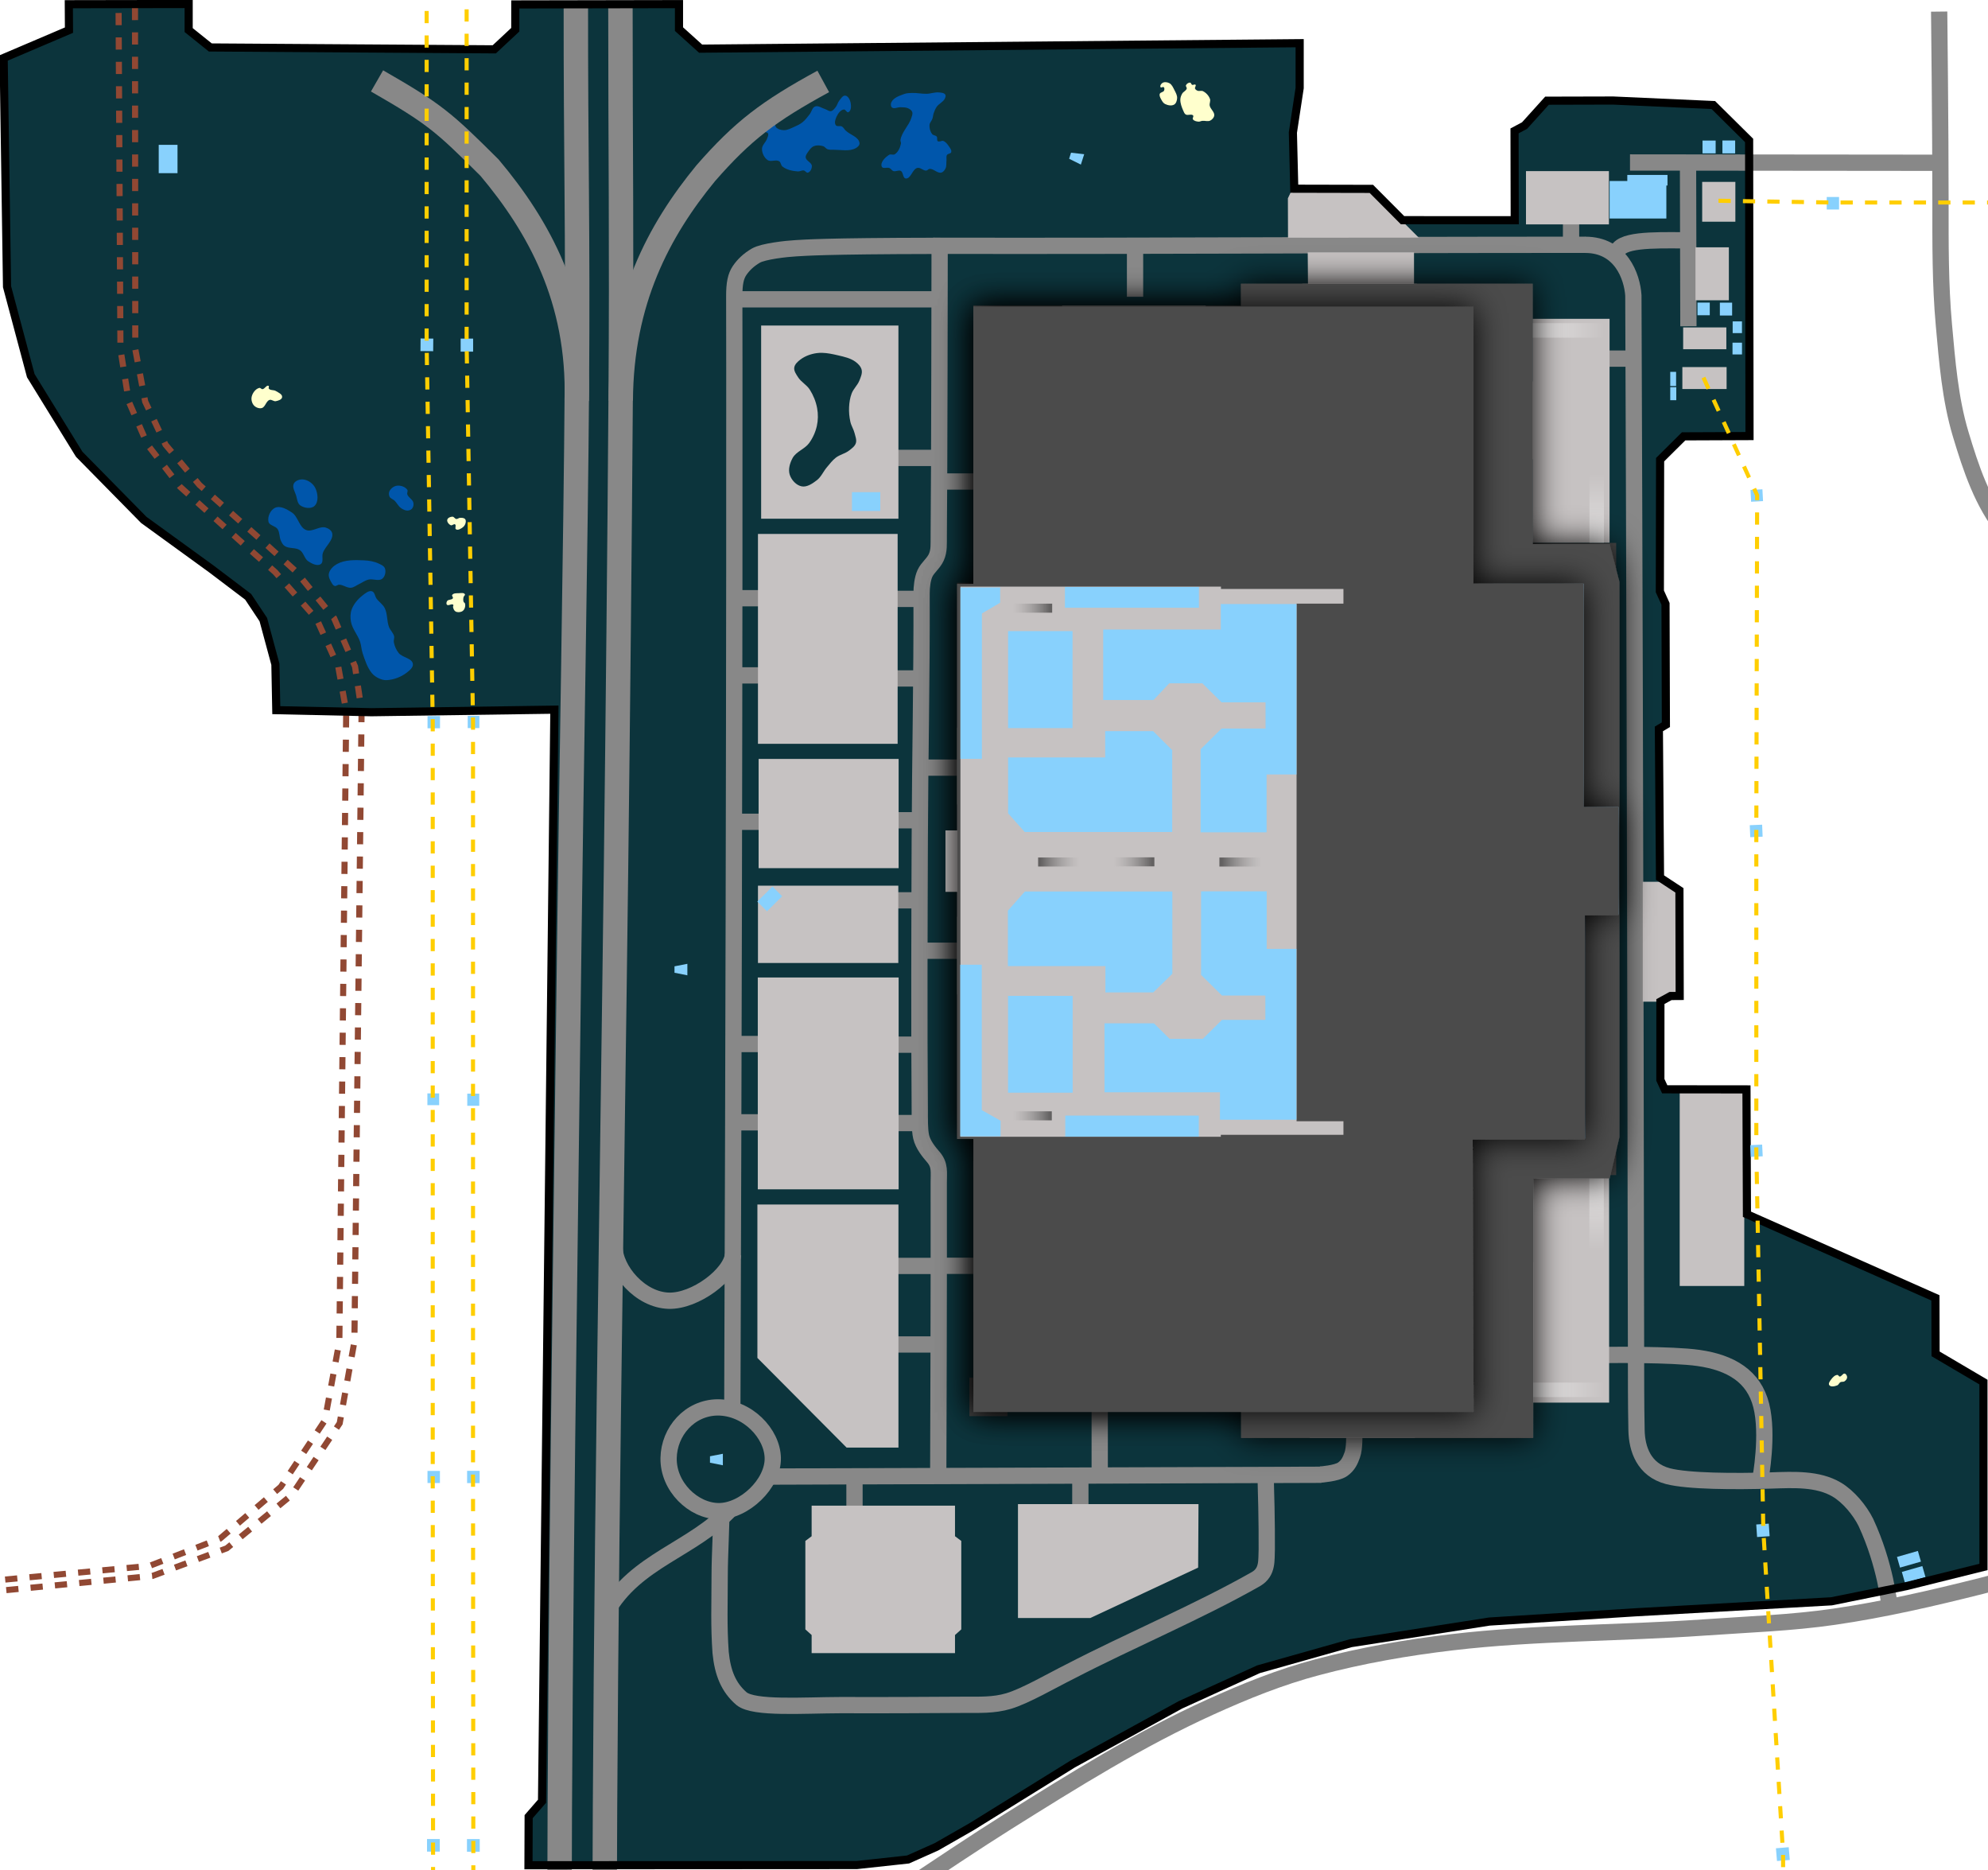
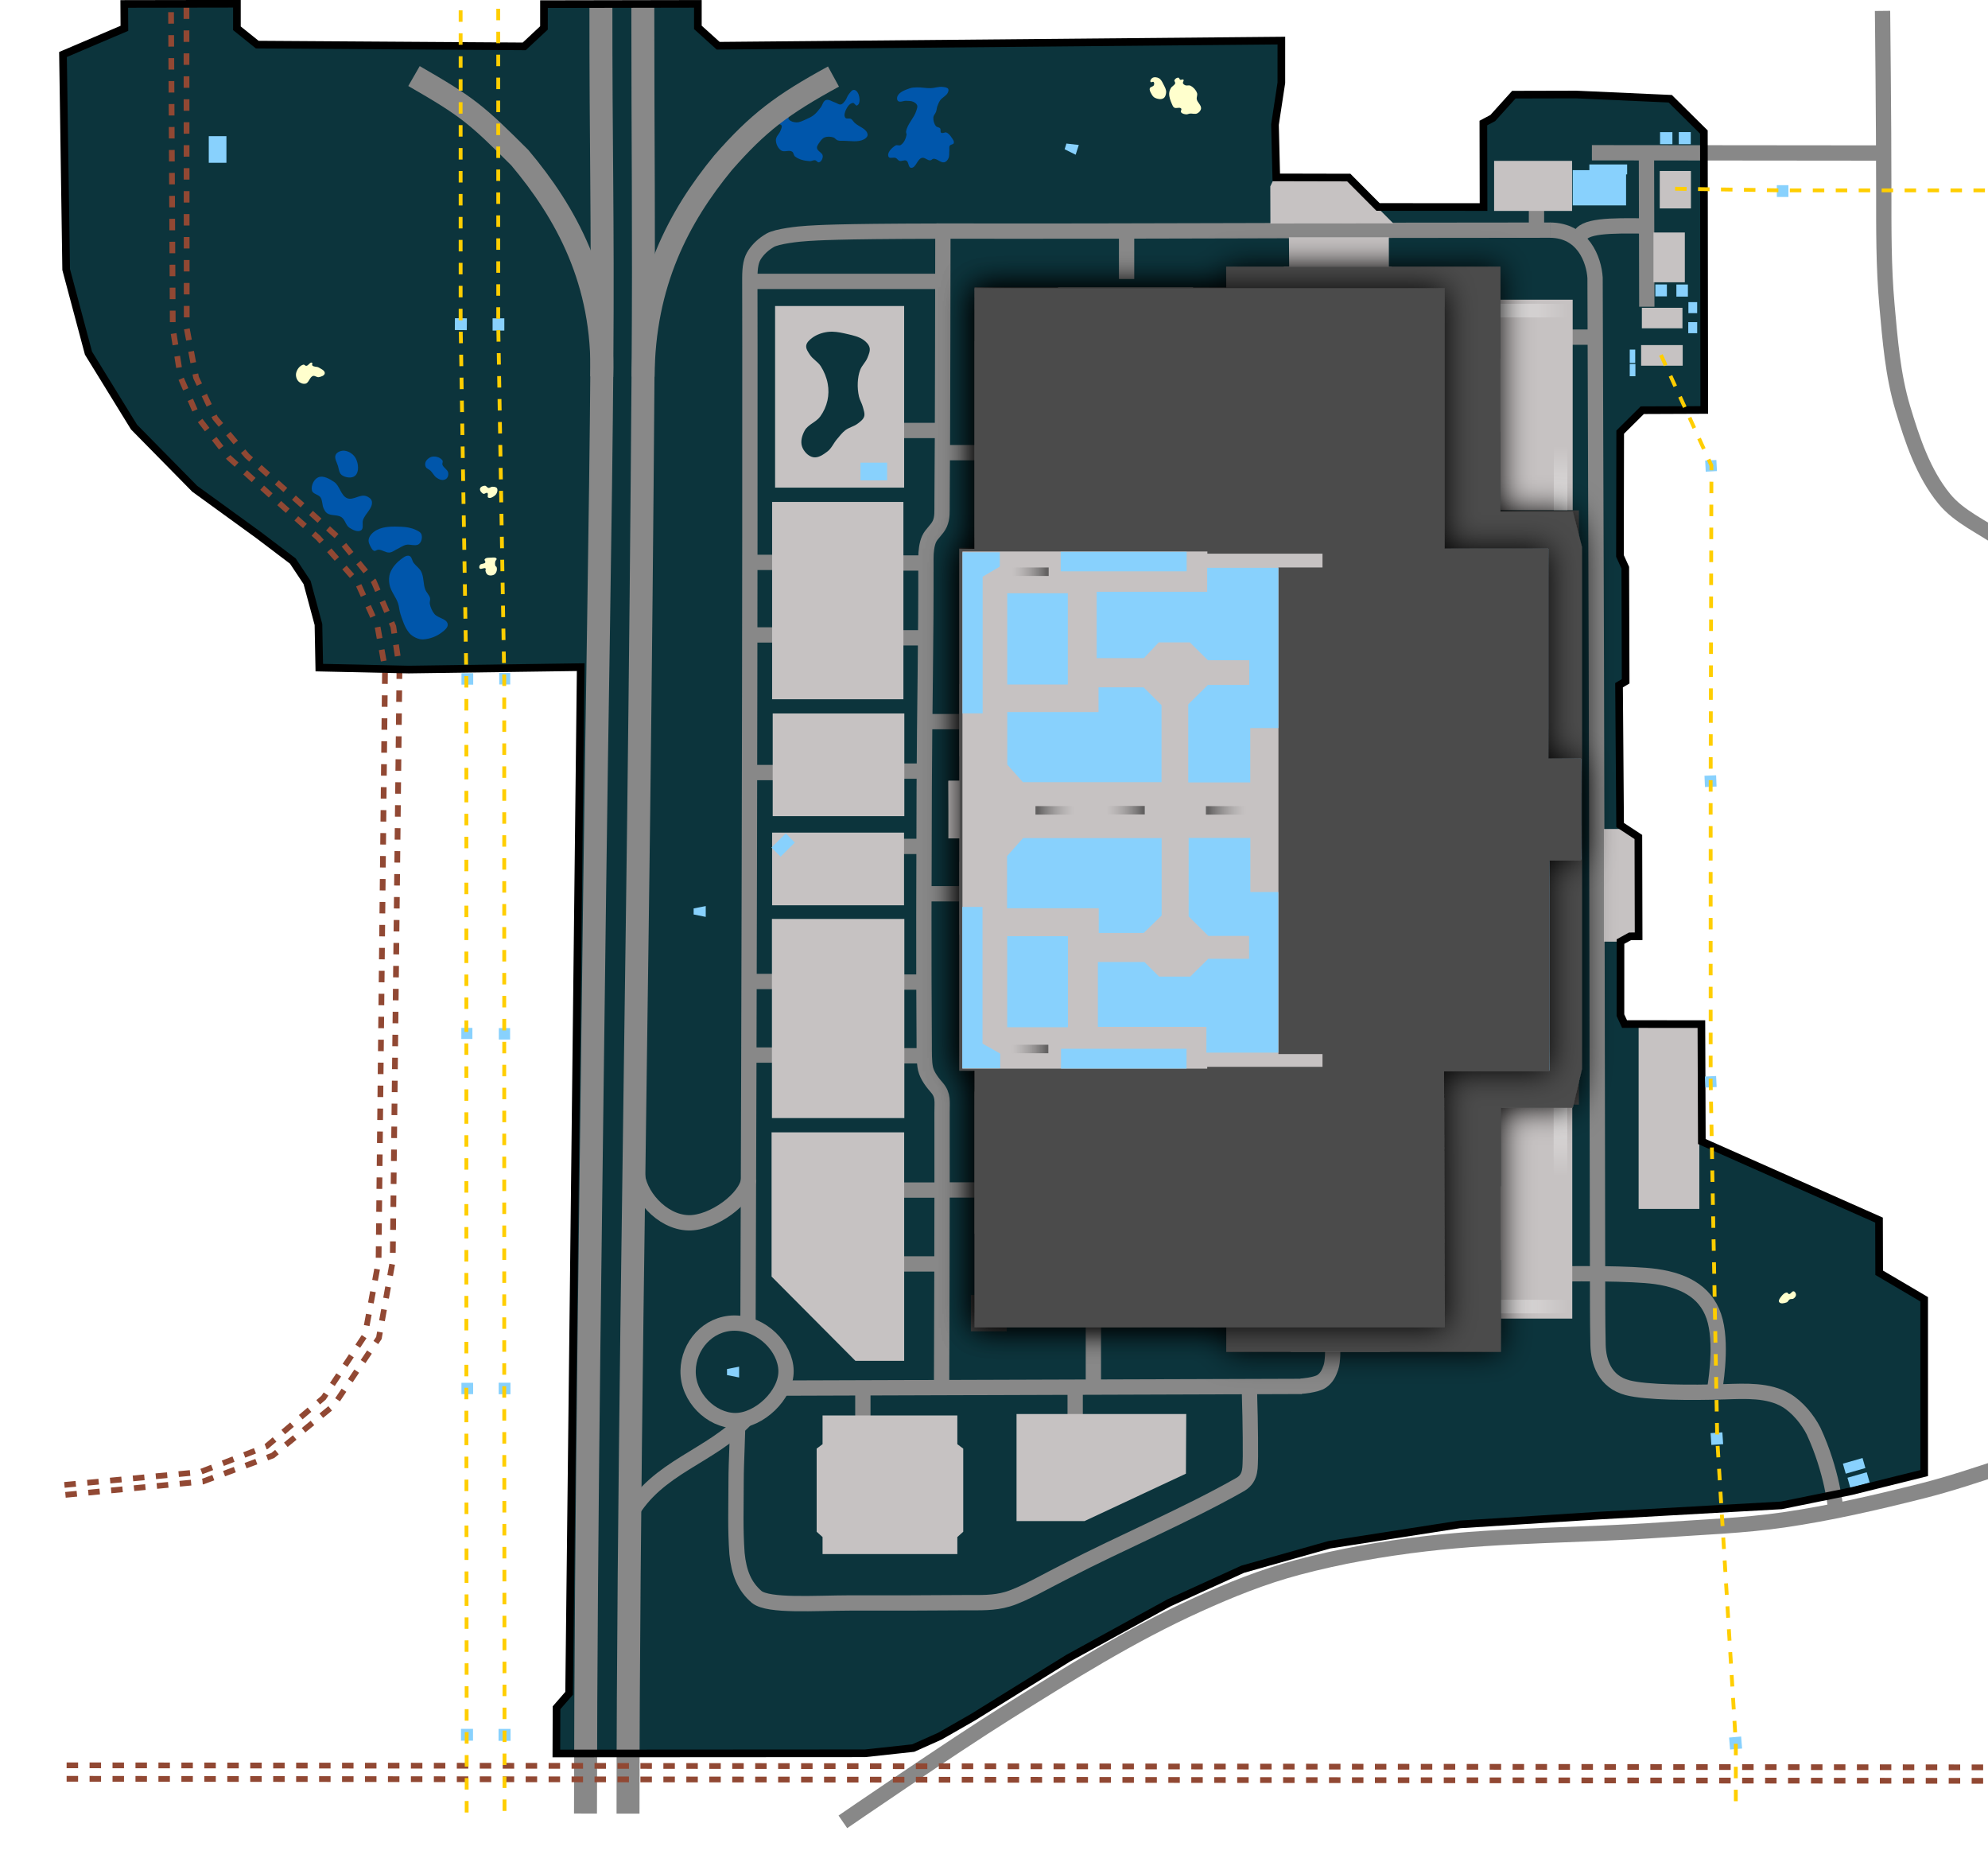
- <svg xmlns="http://www.w3.org/2000/svg" xmlns:xlink="http://www.w3.org/1999/xlink" xml:space="preserve" id="svg235" width="977.1" height="918.559" version="1.1">
+ <svg xmlns="http://www.w3.org/2000/svg" xmlns:xlink="http://www.w3.org/1999/xlink" xml:space="preserve" id="svg235" width="977.1" height="918.559" version="1.1" viewBox="0 0 977.1 977.1">
  <style id="style_common">
    .cement { fill:#c6c2c2 }
    .land { fill:#0c343c }
    .rock { fill:#ffffcd }
    .water { fill:#0056ab }
    .wood { fill:#593700 }
    .tarmac { fill:#888 }
    .gravel { fill:#946d3e }
    .building { fill:#88d1fd }
    .map_border { fill:none;stroke:#000;stroke-width:4 }
    .fence { fill:none;stroke:#c4e3c3;stroke-width:1 }
    .road_tarmac { fill:none;stroke:#888 }
    .road_gravel { fill:none;stroke:#946d3e }
    .road_small { stroke-width:5 }
    .road_medium { stroke-width:8 }
    .road_large { stroke-width:12 }
    .railroad { fill:none;stroke:#914833;stroke-dasharray:6;stroke-width:3 }
    .danger { fill:red;fill-opacity:.4;stroke:red;stroke-dasharray:4,2;stroke-width:2 }
  </style>
  <style id="style_interchange">
    .shadow{filter:drop-shadow(0 0 8px #000)}
    .structure{ fill:#4b4b4b }
    .powerline{ fill:none;stroke:#ffce00;stroke-width:2;stroke-miterlimit:10;stroke-dasharray:6,6 }
  </style>
  <defs id="defs1">
    <linearGradient id="rampDown_l2r">
      <stop id="stop200" offset="0" style="stop-color:#777777;stop-opacity:0;" />
      <stop id="stop199" offset="1" style="stop-color:#000000;stop-opacity:0.5;" />
    </linearGradient>
    <linearGradient id="rampDown_r2l">
      <stop id="stop84" offset="0" style="stop-color:#000000;stop-opacity:0.5;" />
      <stop id="stop85" offset="1" style="stop-color:#777777;stop-opacity:0;" />
    </linearGradient>
    <linearGradient id="rampUp_l2r">
      <stop id="stop168" offset="0" style="stop-color:#ffffff;stop-opacity:0;" />
      <stop id="stop169" offset="1" style="stop-color:#ffffff;stop-opacity:0.5;" />
    </linearGradient>
    <linearGradient id="rampUp_r2l">
      <stop id="stop176" offset="0" style="stop-color:#ffffff;stop-opacity:0.5;" />
      <stop id="stop175" offset="1" style="stop-color:#ffffff;stop-opacity:0;" />
    </linearGradient>
    <linearGradient xlink:href="#rampDown_l2r" id="linearGradient199" x1="559.72" x2="580.328" y1="616.028" y2="616.028" gradientUnits="userSpaceOnUse" />
    <linearGradient xlink:href="#rampDown_l2r" id="linearGradient204" x1="615.41" x2="636.924" y1="475.45" y2="475.45" gradientUnits="userSpaceOnUse" />
    <linearGradient xlink:href="#rampDown_l2r" id="linearGradient208" x1="559.918" x2="580.392" y1="335.181" y2="335.181" gradientUnits="userSpaceOnUse" />
    <linearGradient xlink:href="#rampDown_l2r" id="linearGradient244" x1="654.3" x2="666.345" y1="622.466" y2="622.466" gradientUnits="userSpaceOnUse" />
    <linearGradient xlink:href="#rampDown_r2l" id="linearGradient178" x1="534.583" x2="551.118" y1="475.259" y2="475.259" gradientUnits="userSpaceOnUse" />
    <linearGradient xlink:href="#rampDown_r2l" id="linearGradient183" x1="562.593" x2="578.763" y1="648.223" y2="648.223" gradientUnits="userSpaceOnUse" />
    <linearGradient xlink:href="#rampDown_r2l" id="linearGradient185" x1="689.426" x2="716.388" y1="638.206" y2="638.206" gradientUnits="userSpaceOnUse" />
    <linearGradient xlink:href="#rampDown_r2l" id="linearGradient190" x1="653.566" x2="665.019" y1="326.371" y2="326.371" gradientUnits="userSpaceOnUse" />
    <linearGradient xlink:href="#rampDown_r2l" id="linearGradient192" x1="563.652" x2="577.103" y1="216.613" y2="216.613" gradientUnits="userSpaceOnUse" />
    <linearGradient xlink:href="#rampDown_r2l" id="linearGradient194" x1="547.947" x2="578.655" y1="313.955" y2="313.955" gradientUnits="userSpaceOnUse" />
    <linearGradient xlink:href="#rampDown_r2l" id="linearGradient202" x1="675.547" x2="697.621" y1="475.556" y2="475.556" gradientUnits="userSpaceOnUse" />
    <linearGradient xlink:href="#rampDown_r2l" id="linearGradient206" x1="575.148" x2="596.969" y1="475.676" y2="475.676" gradientUnits="userSpaceOnUse" />
    <linearGradient xlink:href="#rampDown_r2l" id="linearGradient240" x1="887.882" x2="887.882" y1="481.813" y2="469.194" gradientUnits="userSpaceOnUse" />
    <linearGradient xlink:href="#rampDown_r2l" id="linearGradient84" x1="655.973" x2="655.973" y1="565.05" y2="554.986" gradientUnits="userSpaceOnUse" />
    <linearGradient xlink:href="#rampUp_l2r" id="linearGradient169" x1="674.614" x2="687.492" y1="475.591" y2="475.591" gradientUnits="userSpaceOnUse" />
    <linearGradient xlink:href="#rampUp_l2r" id="linearGradient175" x1="574.559" x2="586.747" y1="475.591" y2="475.591" gradientUnits="userSpaceOnUse" />
    <linearGradient xlink:href="#rampUp_l2r" id="linearGradient229" x1="566.338" x2="574.468" y1="216.6" y2="216.6" gradientUnits="userSpaceOnUse" />
    <linearGradient xlink:href="#rampUp_l2r" id="linearGradient231" x1="547.768" x2="566.721" y1="314.02" y2="314.02" gradientUnits="userSpaceOnUse" />
    <linearGradient xlink:href="#rampUp_l2r" id="linearGradient233" x1="534.908" x2="545.617" y1="475.273" y2="475.273" gradientUnits="userSpaceOnUse" />
    <linearGradient xlink:href="#rampUp_l2r" id="linearGradient235" x1="563.23" x2="574.456" y1="648.18" y2="648.18" gradientUnits="userSpaceOnUse" />
    <linearGradient xlink:href="#rampUp_l2r" id="linearGradient237" x1="652.08" x2="652.08" y1="570.197" y2="552.706" gradientUnits="userSpaceOnUse" />
    <linearGradient xlink:href="#rampUp_l2r" id="linearGradient239" x1="688.48" x2="705.508" y1="638.044" y2="638.044" gradientUnits="userSpaceOnUse" />
    <linearGradient xlink:href="#rampUp_r2l" id="linearGradient173" x1="624.846" x2="637.665" y1="475.41" y2="475.41" gradientUnits="userSpaceOnUse" />
    <linearGradient xlink:href="#rampUp_r2l" id="linearGradient180" x1="569.985" x2="582.735" y1="615.862" y2="615.862" gradientUnits="userSpaceOnUse" />
    <linearGradient xlink:href="#rampUp_r2l" id="linearGradient187" x1="569.395" x2="583.138" y1="335.232" y2="335.232" gradientUnits="userSpaceOnUse" />
    <linearGradient xlink:href="#rampUp_r2l" id="linearGradient219" x1="887.768" x2="887.768" y1="481.878" y2="469.138" gradientUnits="userSpaceOnUse" />
    <linearGradient xlink:href="#rampUp_r2l" id="linearGradient221" x1="882.455" x2="882.455" y1="298.96" y2="261.574" gradientUnits="userSpaceOnUse" />
    <linearGradient xlink:href="#rampUp_r2l" id="linearGradient223" x1="848.279" x2="886.75" y1="182.324" y2="182.324" gradientUnits="userSpaceOnUse" />
    <linearGradient xlink:href="#rampUp_r2l" id="linearGradient225" x1="882.449" x2="882.449" y1="650.491" y2="691.245" gradientUnits="userSpaceOnUse" />
    <linearGradient xlink:href="#rampUp_r2l" id="linearGradient227" x1="848.471" x2="886.866" y1="767.817" y2="767.817" gradientUnits="userSpaceOnUse" />
    <linearGradient xlink:href="#rampUp_r2l" id="linearGradient242" x1="660.831" x2="668.614" y1="326.469" y2="326.469" gradientUnits="userSpaceOnUse" />
    <linearGradient xlink:href="#rampUp_r2l" id="linearGradient246" x1="660.571" x2="669.358" y1="622.62" y2="622.62" gradientUnits="userSpaceOnUse" />
  </defs>
  <g id="Ground_Level" data-name="Ground Level">
    <g id="Base_Terrain" class="land" data-name="Base Terrain">
      <path d="m816.069 530.62 2.145 4.638 40.176.043.231 61.355 92.636 41.079.08 27.516 23.521 13.856.018 90.846-37.972 9.438-36.744 7.449-96.386 5.404-71.785 4.546-68.048 10.614-45.401 12.824-38.391 17.498-52.854 29.013-49.816 30.879-17.22 9.853-13.949 6.225-25.19 2.73-161.375.098.085-23.886 6.578-7.562 6.071-536.368-89.927 1.258-46.756-1.014-.439-22.528-5.931-21.96-7.45-11.209-18.054-13.67-33.258-24.122-31.744-32.266-23.791-38.609-11.672-43.721L1.796 28.49 33.901 14.808l-.075-12.738 58.9-.101V14.773l10.636 8.546 139.573.925 10.325-9.642.01-12.427 80.452-.152V14.306l10.629 9.602 294.436-2.689-.005 22.034-3.329 21.897.679 27.578 37.898.084 15.306 15.373 55.157.034-.096-43.904 4.918-2.611 11.036-12.225 32.516-.08 49.232 2.214 17.588 17.406.201 145.256-32.401.133-11.547 11.464-.123 64.705 2.782 6.141.185 59.389-3.449 2.054.56 73.058 9.544 6.268.131 51.896-4.503.032-4.977 2.732z" />
    </g>
    <g id="Water" class="water">
      <path d="M190.207 334.203c3.412-.247 6.891-1.532 9.604-3.617 1.417-1.09 3.381-2.597 3.118-4.365-.433-2.904-5.161-3.063-6.985-5.363-1.191-1.502-2.005-3.357-2.37-5.239-.19-.98.355-2.022.125-2.993-.395-1.666-1.883-2.891-2.494-4.49-1.142-2.987-.679-6.501-2.121-9.355-.917-1.815-2.786-2.977-3.991-4.615-.841-1.143-.891-3.193-2.245-3.617-1.599-.501-3.289.971-4.615 1.996-2.297 1.774-4.334 4.146-5.363 6.86-.724 1.908-.746 4.104-.374 6.111.657 3.549 3.344 6.431 4.49 9.854.608 1.817.634 3.796 1.247 5.612 1.142 3.384 2.245 6.951 4.49 9.729.915 1.131 2.169 2.013 3.492 2.619 1.239.567 2.633.972 3.992.873z" />
      <path d="M166.634 287.306c2.016-.036 3.853 1.675 5.862 1.497 1.501-.133 2.752-1.23 4.116-1.871 1.464-.688 2.802-1.702 4.365-2.12 2.255-.604 5.197 1.002 6.985-.499 1.312-1.102 1.799-3.366 1.247-4.989-.41-1.205-1.844-1.824-2.994-2.37-2.269-1.077-4.849-1.515-7.358-1.621-4.4-.186-9.219-.343-13.097 1.746-1.842.992-3.673 2.694-4.115 4.739-.34 1.569.55 3.236 1.371 4.615.362.606.814 1.323 1.497 1.497.714.182 1.384-.61 2.121-.624z" />
      <path d="M143.493 251.855c-2.396-1.582-5.677-3.53-8.29-2.341-2.302 1.048-3.809 4.395-3.243 6.86.43 1.874 3.43 2.014 4.49 3.617 1.096 1.658.769 3.942 1.621 5.738.435.917.918 1.908 1.747 2.494 2.148 1.521 5.434.635 7.608 2.121 1.888 1.29 2.195 4.246 4.116 5.488 1.748 1.129 4.355 2.507 6.094 1.363 1.518-.998.456-3.626 1.015-5.355 1.116-3.451 5.359-6.303 4.615-9.853-.284-1.356-1.803-2.329-3.127-2.738-3.121-.966-6.705 2.399-9.732 1.168-3.399-1.381-3.852-6.542-6.914-8.562z" />
      <path d="M195.071 238.663c-1.477.189-2.94 1.294-3.617 2.62-.416.814-.396 1.919 0 2.744.461.959 1.728 1.256 2.494 1.995 1.147 1.105 1.817 2.701 3.119 3.617.947.667 2.085 1.277 3.242 1.247.819-.02 1.728-.362 2.246-.997.617-.759.825-1.911.623-2.869-.349-1.66-2.469-2.503-2.993-4.116-.232-.712.422-1.627 0-2.245-1.032-1.511-3.299-2.228-5.114-1.996z" />
      <path d="M148.915 235.579c-1.646-.143-3.751.596-4.507 2.065-.904 1.758.551 3.931 1.127 5.822.515 1.69.613 3.876 2.066 4.882 1.905 1.32 5.242 1.852 6.948.282 2.189-2.016 1.705-6.258.375-8.92-1.086-2.175-3.587-3.922-6.009-4.131z" />
      <path d="M374.511 73.191c.011 2.038 1.084 4.298 2.762 5.455 1.579 1.089 4.105-.423 5.724.606.842.535.766 1.942 1.549 2.559 2.091 1.648 4.955 2.229 7.61 2.424.976.072 1.931-.631 2.896-.471.753.125 1.285 1.284 2.02 1.077 1.231-.345 2.013-2.023 1.953-3.3-.08-1.718-2.836-2.467-3.03-4.176-.11-.969.599-1.885 1.145-2.694.746-1.105 1.596-2.318 2.828-2.829 1.431-.593 3.171-.47 4.647 0 .813.259 1.286 1.189 2.088 1.482 1.016.371 2.151.265 3.233.269 3.579.014 7.569.912 10.708-.808.885-.485 1.913-1.419 1.818-2.425-.291-3.085-4.667-4.083-6.869-6.263-.633-.626-1.043-1.518-1.819-1.953-.879-.493-2.357.2-2.963-.606-.839-1.116-.255-2.911.337-4.176.72-1.538 1.948-3.385 3.636-3.569.843-.092 1.371 1.665 2.156 1.347 1.478-.6 1.463-3.084 1.144-4.647-.291-1.43-1.178-3.324-2.626-3.502-1.235-.151-2.098 1.402-2.896 2.357-.805.964-1.025 2.327-1.818 3.3-.634.777-1.305 1.765-2.29 1.953-1.025.196-1.964-.709-2.963-1.01-1.601-.483-3.279-1.853-4.849-1.28-1.468.537-1.722 2.615-2.694 3.839-1.088 1.369-2.136 2.814-3.502 3.906-1.225.979-2.669 1.669-4.108 2.29-1.643.709-3.33 1.672-5.118 1.616-1.371-.043-2.948-.439-3.839-1.482-.761-.89.223-2.769-.741-3.435-1.233-.851-3.277-.265-4.445.673-1.218.979-2.249 2.92-1.684 4.378.4 1.03 2.471.493 2.964 1.482.387.776-.199 1.736-.472 2.559-.591 1.782-2.501 3.174-2.492 5.051z" />
      <path d="M438.363 52.775c-.64-.57-.623-1.789-.248-2.559 1.101-2.257 3.997-3.185 6.357-4.045 1.174-.428 2.466-.448 3.715-.495 2.424-.092 4.84.471 7.265.413 2.102-.051 4.187-.923 6.274-.66 1.019.129 2.356.195 2.889 1.073.345.569.045 1.383-.248 1.981-.82 1.678-2.886 2.436-3.962 3.963-.667.946-1.104 2.045-1.486 3.137-.318.907-.344 1.899-.661 2.807-.361 1.034-1.316 1.88-1.403 2.972-.124 1.571.338 3.308 1.321 4.54.53.664 1.72.557 2.229 1.238.455.61-.082 1.733.495 2.229.314.269.826.107 1.239.083.447-.027.89-.37 1.32-.248 1.255.358 2.152 1.565 2.89 2.642.6.877 1.485 1.961 1.156 2.972-.254.777-1.64.623-2.064 1.321-.474.779-.15 1.818-.248 2.724-.143 1.323.102 2.773-.495 3.963-.428.852-1.136 1.764-2.064 1.981-1.966.461-3.768-1.998-5.779-1.816-.588.053-.98.769-1.568.826-1.517.145-2.889-1.653-4.376-1.321-2.529.565-3.21 5.544-5.779 5.201-1.46-.195-1.092-3.025-2.394-3.715-1.07-.568-2.483.464-3.632.083-.763-.253-1.164-1.16-1.899-1.486-1.174-.522-3.271.512-3.797-.66-.942-2.097 1.676-4.653 3.632-5.861.776-.479 1.956.243 2.724-.248 1.714-1.095 2.668-3.286 3.055-5.284.111-.573-.34-1.157-.248-1.734.637-3.999 4.171-7.029 5.366-10.897.287-.929.75-1.977.413-2.889-.317-.86-1.23-1.437-2.064-1.816-1.137-.517-2.468-.425-3.715-.495-1.401-.079-3.162 1.016-4.21.083z" />
    </g>
    <g id="Structure" class="structure">
      <path d="m753.2 139.421-143.313.015v10.694H478.383v136.242h-7.971v272.834h7.921v117.698h-1.866v18.947h18.704v-2.246h114.874v13.026h143.412l.29-129.237h40.604V266.772h-41.443z" />
    </g>
    <g id="Roads" class="road_tarmac">
      <g id="Normal_Roads" class="road_medium" data-name="Normal Roads">
        <path d="M297.988 792.235c14.514-25.829 42.63-30.618 61.465-51.118" />
        <path d="M379.821 716.477c.227 12.606-14.117 26.222-26.725 26.062-12.291-.158-24.699-11.961-24.477-26.062.214-13.064 10.305-24.768 24.074-24.92 14.6-.054 26.908 12.735 27.128 24.92z" />
        <path d="M301.997 612.56c.195 11.491 12.638 26.263 26.811 26.582 12.852.288 30.38-12.701 31.501-22.739" />
        <path d="M359.939 691.106c1.321-372.342.972-539.185.949-545.514-.023-6.329.745-9.868 2.59-12.613 1.845-2.745 4.422-5.271 8.032-7.376 3.61-2.105 14.905-3.363 19.675-3.623 4.771-.26 13.585-1.076 68.095-1.173" />
        <path d="M665.64 704.86s.169 6.878-.985 9.987c-.96 2.69-1.992 5.192-4.786 7.135-2.928 2.036-10.856 2.577-10.856 2.577" />
        <path d="m649.46 724.66-270.824.884" />
        <path d="M622.084 723.162c.009 6.913.238 11.697.349 17.224.169 8.511.201 13.852.178 20.922-.28 5.229.651 10.977-5.13 14.502-28.254 16.081-62.396 30.406-91.5 45.511-8.95 4.446-22.016 12.08-30.262 14.524-7.477 2.215-14.419 1.799-22.216 1.847-20.106.123-38.313.233-60.127.154-18.706.042-42.61 1.847-48.871-3.131-6.481-5.55-9.34-12.792-10.319-22.695-.946-13.264-.479-23.843-.472-37.625.006-10.957.957-24.531.774-32.971" />
        <path d="M461.83 121.814s-.121 113.096-.434 141.108c-.05 4.421.283 7.601-1.197 10.89-1.386 3.083-4.262 5.04-5.583 7.926-1.215 2.658-1.666 6.672-1.657 9.79.125 43.479-.741 80.121-.89 120.184-.165 44.759-.337 89.709 0 134.278.026 3.371-.114 9.167.672 12.593.914 3.986 3.991 7.626 5.952 9.899 3.469 4.023 2.682 7.418 2.698 12.778.127 46.257-.239 140.566-.239 140.566" />
        <path d="M458.678 120.766c109.513.22 210.884-.521 320.668-.476" />
        <path d="M865.294 726.364s3.976-21.391.359-35.737c-3.619-14.345-14.901-21.096-30.913-23.378-12.999-1.853-44.156-1.46-44.156-1.46" />
        <path d="M804.108 666.926c-.166-48.595-.157-224.139-1.309-521.737-.584-9.27-6.133-24.868-23.61-24.893" />
        <path d="M928.608 788.664s-1.77-19.587-11.561-40.655c-3.032-6.024-8.537-12.665-14.343-16.093-9.284-5.477-21.34-4.802-32.03-4.461-17.847.57-41.109.451-50.892-2.114-11.832-3.101-15.228-13.359-15.429-22.457-.29-13.025-.224-29.371-.245-35.468" />
        <path d="M440.026 660.637h18.958" />
        <path d="M440.353 622.038h18.23" />
        <path d="M438.953 551.842h11.213" />
        <path d="M438.588 513.321h12.005" />
        <path d="M438.565 442.399h12.005" />
        <path d="M375.792 513.006h-13.28" />
        <path d="M375.792 551.477h-13.371" />
        <path d="M377.003 403.803H362.33" />
        <path d="M438.766 333.368h12.005" />
        <path d="M439.211 294.275h11.56" />
        <path d="M377.731 293.95h-15.777" />
        <path d="M377.395 331.869h-15.777" />
        <path d="M440.38 225.005h18.514" />
        <path d="M360.529 147.078h100.137" />
        <path d="M557.872 121.847v23.994" />
        <path d="M540.512 721.918v-31.135" />
        <path d="M530.987 723.493v15.828" />
        <path d="M419.982 727.628v14.124" />
        <path d="M451.375 403.056H439.37" />
        <path d="M790.79 176.219h15.226" />
        <path d="M462.993 236.599h18.514" />
        <path d="M454.276 377.185h18.513" />
        <path d="M454.562 467.165h18.513" />
        <path d="M462.355 621.979h18.514" />
        <path d="M772.168 109.12v8.945" />
        <path d="m829.667 81.779.183 78.53" />
        <path d="m954.165 79.985-153.021-.15" />
        <path d="M828.682 118.11c-17.28-.202-32.747-.317-33.909 6.061" />
        <path d="M1192.12 743.125s-48.74 1.164-73 3.289c-20.26 1.774-40.6 3.689-60.5 7.891-28.84 6.091-56.25 17.803-84.838 24.991-23.894 6.006-47.958 11.585-72.341 15.125-21.113 3.067-42.506 3.761-63.789 5.261-41.18 2.903-82.634 2.433-123.636 7.234-22.55 2.641-44.649 6.501-66.595 12.321-18.23 4.834-35.366 11.77-52.545 19.554-34.948 15.836-67.128 36.028-99.653 56.382-28.817 18.034-85.692 57.081-85.692 57.081" />
        <path d="M1060.73 753.004s2.48-254.858 3.26-383.25c.08-12.184-1.07-24.57-4.4-36.288-2.97-10.406-6.74-21.141-13.67-29.446-8.04-9.617-20.55-14.355-30.74-21.642-9.97-7.129-21.986-12.12-29.758-21.599-11.026-13.457-16.753-30.775-21.751-47.439-5.202-17.344-6.625-35.656-8.252-53.69-1.814-20.111-1.672-40.364-1.672-60.557.009-35.018-.649-93.394-.649-93.394" />
      </g>
      <g id="Highways" class="road_large">
        <path d="M404.624 40.014c-26.897 14.676-39.424 24.139-57.743 45.085-23.053 28.049-41.54 62.746-41.782 111.785" />
        <path d="M274.968 947.923c.148-153.392 2.956-330.318 4.832-484.737.938-77.21 3.189-196.881 3.744-274.029.556-77.149-.585-111.774-.511-188.473" />
        <path d="M185.312 39.755c28.247 16.232 32.586 20.032 55.308 42.648 24.094 28.658 44.204 64.643 42.85 114.469" />
        <path d="M297.208 947.95c0-153.401 3.694-367.166 5.571-521.626.938-77.23 1.727-154.46 2.281-231.557.553-77.097-.121-117.144-.121-193.843" />
      </g>
    </g>
    <g id="Rocks" class="rock">
      <path d="M124.848 199.267c.903.968 2.482 1.57 3.768 1.256 1.812-.443 2.111-3.472 3.894-4.02.981-.301 2.005.814 3.014.629 1.223-.225 3.019-.773 3.14-2.01.142-1.444-1.898-2.264-3.14-3.015-1.02-.616-2.651-.196-3.391-1.13-.287-.363.282-1.163-.125-1.382-1.008-.539-1.874 1.575-3.015 1.633-.543.028-.977-.75-1.507-.628-1.85.427-3.325 2.425-3.768 4.271-.353 1.471.099 3.289 1.13 4.396z" />
      <path d="M219.832 255.386c.233-.97 1.59-1.515 2.587-1.504.729.009 1.14 1.056 1.864 1.143.649.077 1.212-.585 1.865-.601.851-.022 1.904.022 2.466.661.4.456.366 1.211.24 1.804-.174.828-.653 1.65-1.323 2.166-.945.727-2.414 1.649-3.428 1.022-.693-.428.251-1.946-.421-2.406-.591-.404-1.446.7-2.105.421-.989-.418-1.995-1.663-1.745-2.706z" />
      <path d="M219.652 297.127c-.408-.444-.216-1.304.12-1.804.585-.871 2.376-.437 2.827-1.384.23-.483-.636-1.105-.361-1.564.599-.996 2.207-.857 3.368-.902.979-.037 2.444-.332 2.887.542.232.455-.554.883-.661 1.383-.168.784-.256 1.668.06 2.406.112.26.502.336.601.601.311.828.177 1.838-.18 2.647-.269.609-.768 1.188-1.383 1.443-.945.392-2.192.467-3.068-.06-.707-.426-1.04-1.356-1.203-2.165-.071-.356.36-.81.121-1.083-.688-.783-2.423.708-3.128-.06z" />
      <path d="M571.336 40.744c.964-.605 2.408-.404 3.412.131 1.244.662 1.848 2.16 2.494 3.413.635 1.229 1.387 2.556 1.313 3.938-.063 1.153-.454 2.555-1.444 3.15-1.277.768-3.124.393-4.463-.263-.835-.409-1.397-1.28-1.837-2.1-.472-.879-1.111-1.944-.788-2.888.284-.828 1.739-.778 2.1-1.575.236-.52.288-1.319-.131-1.706-.385-.357-1.287.439-1.575 0-.418-.639.272-1.694.919-2.1z" />
      <path d="M582.886 41.926c-.203.502.524 1.05.394 1.575-.268 1.083-1.678 1.525-2.232 2.494-.5.877-.892 1.878-.918 2.888-.05 1.899.68 3.773 1.443 5.513.293.667.569 1.444 1.182 1.837 1.041.668 2.898-.438 3.675.525.385.478-.451 1.313-.131 1.837.52.854 1.761 1.085 2.756 1.181.623.061 1.216-.317 1.837-.394 1.304-.16 2.766.461 3.938-.131.945-.478 1.843-1.442 1.969-2.494.211-1.769-1.886-3.109-2.232-4.856-.212-1.074.502-2.251.132-3.281-.577-1.603-1.892-3.038-3.413-3.806-.824-.416-1.91.106-2.756-.263-.483-.21-1-.555-1.181-1.05-.213-.581.667-1.37.262-1.837-.373-.43-1.188.235-1.706 0-.424-.192-.459-.982-.919-1.05-.817-.121-1.791.547-2.1 1.313z" />
      <path d="M899.989 677.837c.766-1.033 1.863-2.249 3.15-2.231.437.006.613.761 1.05.787.958.057 1.56-1.669 2.493-1.443.708.171 1.188 1.109 1.182 1.837-.009.789-.658 1.53-1.313 1.969-.556.372-1.379.078-1.969.394-.654.35-.884 1.302-1.575 1.575-1.221.482-3.187.946-3.937-.132-.553-.795.342-1.978.919-2.756z" />
    </g>
    <g id="Pavement" class="cement">
      <g id="Outdoors">
        <path d="m697.319 116.767-23.967-23.931-38.201.057-2.152 4.546.06 19.383" />
        <path d="M750.017 84.08v26.178h40.763V84.08Z" />
        <path d="M753.27 266.653V156.656h37.83v109.997z" />
        <path d="M836.617 108.941V89.374h16.313v19.567z" />
        <path d="M833.325 147.552v-26.03h16.411v26.03z" />
        <path d="M827.27 171.602v-10.717h21.225v10.717z" />
        <path d="M826.876 191.159v-10.788h21.746v10.788z" />
        <path d="M500.329 739.078v55.964h35.574l52.986-24.776.175-31.188z" />
        <path d="M374.1 159.958v94.911h67.476v-94.911zm29.993 13.414c2.631.058 5.28.645 7.842 1.245 2.963.695 6.116 1.36 8.56 3.172 1.334.988 2.651 2.344 3.014 3.963.39 1.74-.457 3.572-1.11 5.231-.902 2.295-2.926 4.039-3.805 6.342-.806 2.111-1.153 4.402-1.268 6.659-.124 2.437.099 4.912.634 7.292.433 1.926 1.587 3.635 2.06 5.55.395 1.604 1.133 3.34.635 4.915-.495 1.57-2.031 2.634-3.329 3.646-1.94 1.511-4.553 1.988-6.501 3.487-1.718 1.323-3.034 3.106-4.439 4.757-1.734 2.037-2.781 4.728-4.914 6.342-2.136 1.616-4.822 3.527-7.451 3.012-2.676-.526-5.025-3.113-5.867-5.708-.861-2.652.081-5.803 1.428-8.245 1.753-3.177 5.944-4.361 8.085-7.291 1.813-2.483 3.13-5.403 3.805-8.402.64-2.836.678-5.861.159-8.721-.59-3.244-1.872-6.416-3.646-9.195-1.488-2.332-4.218-3.695-5.709-6.025-.921-1.438-2.131-3.064-1.902-4.756.223-1.644 1.688-2.962 3.011-3.963 2.31-1.746 5.219-2.785 8.087-3.171.869-.118 1.744-.156 2.621-.136z" />
        <path d="M372.54 365.491V262.363h68.645v103.128z" />
        <path d="M372.853 426.591v-53.676h68.817v53.676z" />
        <path d="M372.54 473.186v-37.991h68.98v37.991z" />
        <path d="M372.452 584.402V480.308h69.224v104.094z" />
        <path d="M372.261 591.856v75.385l43.839 44.058h25.488V591.856Z" />
        <path d="M398.917 739.835v15.024l-3.084 2.312v43.457l3.084 2.772v8.899h70.467V803.4l3.084-2.772v-43.457l-3.084-2.312v-15.024z" />
        <path d="M807.415 433.295v58.902h8.776l4.716-2.908 4.607-.012-.001-51.637-9.322-4.345z" />
        <path d="M825.573 631.894v-95.446h31.733v95.446z" />
        <path d="M753.564 689.211V577.41h37.322v111.801z" />
        <path d="m694.997 139.56-.013-15.547h-52.238l.121 15.547" />
      </g>
      <g id="Garage">
        <path d="m640.058 139.454.306 147.744h-59.291v11.087h23.662v9.911H569.85V265.52h22.778V150.123h-70.597v59.451l-6.407.131.064-10.44-3.871-.08.033-12.249-9.61-8.672h-23.792v124.959h16.532l.003 54.312h-24.575v37.724h71.244v55.185h-71.244v38.149h66.334l-.325 103.897h-35.889v-9.508h11.127v-12.404h-33.28v74.297h34.136v48.654l53.259.153v-23.595h47.224v-97.231h24.856v-10.437h-24.856v-.009h-6.569v-2.862h-25.838v-12.111h22.823v1.042h-21.715v10.016l61.362.171v-12.372h.361v12.374h.288v147.835H695.5v-29.25h25.546v-18.657h32.886v-38.553H696.85v-61.058h80.636v-.161h.434v-32.682h16.315v-59.124H777.92v-18.937h16.315v-50.673H777.92v-18.176h16.315v-58.991H777.92v-35.578h-51.274v242.439h-83.191v11.765h-.474v-6.464h-22.89v-20.234h-5.35v-21.634H567.68v-14.247l5.064-.152-.128-12.706-4.936-.044v-15.511h54.179v-49.984H567.68l.029-63.067 45.782-.133v-7.109h60.703V286.56h24.449v-60.784l55.401-.13v-38.238l-32.696.129v-18.281h-24.777l-.176-29.802zM515.851 272.319h33.902v13.217h-33.902z" />
        <path d="M464.694 408.354h7.064v6.801h14.375v15.2h-14.476v7.164h-6.66z" />
      </g>
    </g>
    <g id="Ramps" class="road_small road_tarmac" transform="translate(-.000027 .187718) scale(.889258)">
      <g id="Big_Ramps" class="road_medium">
        <path d="M887.774 182.359h-40.707" style="stroke:url(#linearGradient223)" />
        <path d="M882.511 261.056v38.665" style="stroke:url(#linearGradient221)" />
        <path d="M882.425 692.379V649.25" style="stroke:url(#linearGradient225)" />
        <path d="M887.865 767.758h-40.459" style="stroke:url(#linearGradient227)" />
      </g>
      <path d="M655.935 571.142v-19.26" style="stroke:url(#linearGradient237);stroke-width:12" />
      <path d="M546.722 313.967h21.117" style="stroke:url(#linearGradient231)" />
      <path d="M565.164 216.675h10.421" style="stroke:url(#linearGradient229)" />
      <path d="M533.862 475.348h12.745" style="stroke:url(#linearGradient233)" />
      <path d="M562.426 648.287h12.938" style="stroke:url(#linearGradient235)" />
      <path d="M687.449 638.098h18.962" style="stroke:url(#linearGradient239)" />
      <path d="M887.832 468.502v14.181" style="stroke:url(#linearGradient219)" />
      <path d="M669.87 326.436h-10.201" style="stroke:url(#linearGradient242)" />
      <path d="M670.155 622.504H659.9" style="stroke:url(#linearGradient246)" />
    </g>
    <g id="Train_Tracks" class="railroad" data-name="Train Tracks">
      <path d="m2.542 776.146 70.972-6.723 34.676-13.434 29.825-25.398 21.634-32.581 7.143-38.784 3.372-309.83-3.879-21.637-10.66-23.604-20.353-23.011-17.624-15.649-29.107-26.277-16.026-20.699-9.225-21.195-4.093-25.753-.926-169.512" />
      <path d="m3.084 781.34 71.881-6.983 36.494-13.564 31.904-26.176 23.599-35.278 7.224-40.113 3.533-309.96-3.23-21.766-10.271-23.735-18.924-23.14-17.884-16.168-29.367-26.148-16.675-19.79-10.004-21.195-4.872-25.753-.146-169.512" />
      <path d="M3.694 922.704 1188.62 923.967" />
      <path d="M3.694 929.756 1188.62 931.019" />
    </g>
    <g id="Buildings" class="building">
      <path d="M823.895 190.235v6.416h-2.97v-6.416z" />
      <path d="M823.8 182.724v6.965h-2.875v-6.965z" />
      <path d="M856.188 168.381v5.781h-4.661v-5.781z" />
      <path d="M799.816 85.957v2.98h-8.694v18.437h27.889V91.158h.561v-5.201z" />
      <path d="M856.178 157.924v5.755h-4.577v-5.755z" />
      <path d="M851.338 148.713v6.319h-6.024v-6.319z" />
      <path d="M840.348 148.681v6.222h-6.03v-6.222z" />
      <path d="M852.833 69.034v6.333h-6.264v-6.333z" />
      <path d="M843.238 69.062v6.302h-6.457v-6.302z" />
      <path d="m372.231 443.004 7.447-7.388 4.744 4.78-7.447 7.389z" />
      <path d="M418.735 251.076h13.931v-9.243h-13.931z" />
      <path d="M637.137 528.687h-10.462v3.731h10.462z" />
      <path d="m933.863 770.275 10.279-2.946-1.502-5.241-10.279 2.947z" />
      <path d="m934.754 772.4 10.073-2.878 1.542 5.394-10.074 2.878z" />
      <path d="M78.011 71.169V85.09h9.235V71.169Z" />
      <path d="M348.959 715.574v3.164l6.329 1.26v-5.659z" />
      <path d="m531.245 80.876 1.638-5.099-6.476-.744-.93 2.977z" />
      <path d="M331.513 474.824v3.164l6.329 1.26v-5.659z" />
    </g>
    <g id="Limit" class="map_border">
      <path d="m816.069 530.62 2.145 4.638 40.176.043.231 61.355 92.636 41.079.08 27.516 23.521 13.856.018 90.846-37.972 9.438-36.744 7.449-96.386 5.404-71.785 4.546-68.048 10.614-45.401 12.824-38.391 17.498-52.854 29.013-49.816 30.879-17.22 9.853-13.949 6.225-25.19 2.73-161.375.098.085-23.886 6.578-7.562 6.071-536.368-89.927 1.258-46.756-1.014-.439-22.528-5.931-21.96-7.45-11.209-18.054-13.67-33.258-24.122-31.744-32.266-23.791-38.609-11.672-43.721L1.796 28.49 33.901 14.808l-.075-12.738 58.9-.101V14.773l10.636 8.546 139.573.925 10.325-9.642.01-12.427 80.452-.152V14.306l10.629 9.602 294.436-2.689-.005 22.034-3.329 21.897.679 27.578 37.898.084 15.306 15.373 55.157.034-.096-43.904 4.918-2.611 11.036-12.225 32.516-.08 49.232 2.214 17.588 17.406.201 145.256-32.401.133-11.547 11.464-.123 64.705 2.782 6.141.185 59.389-3.449 2.054.56 73.058 9.544 6.268.131 51.896-4.503.032-4.977 2.732z" />
    </g>
    <g id="Powerline_Towers" class="building">
      <path d="m206.713 166.32 6.246.056-.056 6.186-6.246-.057z" />
      <path d="M226.406 166.376h6.133v6.414h-6.133z" />
      <path d="M210.129 351.863h6.138v5.99h-6.138z" />
      <path d="M229.878 351.765h5.742v5.989h-5.742z" />
      <path d="M210.062 537.267h5.785v5.784h-5.785z" />
      <path d="M229.66 537.381h5.898v5.974h-5.898z" />
      <path d="M210.11 722.77h6.118v5.934h-6.118z" />
      <path d="M229.579 722.724h6.164v6.027h-6.164z" />
      <path d="M209.878 903.647h6.285v6.181h-6.285z" />
      <path d="M229.509 903.674h6.286v6.234h-6.286z" />
      <path d="m872.869 908.191 6.292-.524.52 6.269-6.294.516z" />
      <path d="m863.191 749.083 6.169-.411.412 6.168-6.17.41z" />
      <path d="m860.229 562.697 5.862-.288.285 5.763-5.863.289z" />
      <path d="m860.009 405.48 6.08-.25.242 5.886-6.08.25z" />
      <path d="m860.361 240.737 5.864-.308.305 5.805-5.863.308z" />
      <path d="M897.839 96.79h6.056v6.164h-6.056z" />
      <path d="M1034.99 96.753h6.22v6.075h-6.22z" />
    </g>
    <g id="Powerlines" class="powerline">
      <path d="M212.849 947.372v-40.417l-.157-181.374V354.778l-3-185.797V0" />
      <path d="M232.639 946.554v-39.59l-.15-181.239V354.733l-3.137-185.57V.326" />
      <path d="m844.643 98.645 56.353.862h292.184" />
      <path d="m837.239 185.53 26.394 57.828-.398 164.86v157.168l3.448 186.877 9.708 158.943v33.009" />
    </g>
  </g>
  <g id="First_Floor" data-name="First Floor">
    <g id="Structure-1" class="structure shadow" data-name="Structure">
      <path d="M609.974 139.454v10.948H478.506v136.724h-7.951v272.502h7.927v134.083h131.534v12.817h143.553V579.065h37.599l4.791-20.333V285.9l-4.791-18.552h-37.824V139.454Z" />
    </g>
    <g id="Floor-1" class="cement">
      <path d="M479.903 151.86v26.347h21.001v29.366h-21.001v67.157h6.541v9.871h43.575v3.838h-57.823v119.585h-7.502v30.201h7.404v119.927h52.122v1.363h-5.651v2.241H499.67v27.765h-19.838v103.135H723.2V561.869h-78.838v-2.443h-63.107v-1.457h86.482v-50.078h2.88v50.078h106.75V448.405h17.38v-50.434h-17.444V288.1H669.279v49.694h-1.903V288.1h-97.584v-3.424H723.88V151.86Zm204.271 22.568h13.283v87.454h-13.54v-.947h12.455v-85.571h-12.198ZM548.19 249.982h.754v6.561l7.3 7.3h15.626v.643h-16.028l-7.652-7.653z" />
    </g>
    <g id="Enclosed_Spaces-1" class="building" data-name="Enclosed Spaces">
      <path d="M472.262 288.496v113.42h10.519V301.098l8.859-5.114v-7.488z" />
      <path d="M472.156 444.455v113.731h19.63v-7.442l-9.203-5.314V444.455Z" />
      <path d="M494.931 488.431v51.814h32.956v-51.814z" />
      <path d="M637.593 447.566v53.928h-36.872l-11.143 10.543H576.45l-9.966-9.932h-23.768v43.027l57.262.139v4.666h42.209v-33.172h16.601v-69.199z" />
      <path d="M590.296 436.714v41.659l10.503 10.667h21.975v-52.326z" />
      <path d="M543.087 359.037v13.073h-48.198v43.919h81.549v-47.43l-9.285-9.562z" />
      <path d="M494.685 305.879v52.405h33.411v-52.405z" />
      <path d="M600.239 296.535v4.595h-57.152v42.749h23.54l9.647-9.186h13.631l11.023 10.565h36.356v54.295h21.484v-70.91h-16.98v-32.107z" />
      <path d="m600.903 357.649-10.667 10.667v41.758h32.501v-52.425z" />
      <path d="M649.639 525.195v16.742h18.132v-16.742z" />
      <path d="M479.793 589.324V633.1h19.921v-43.776z" />
      <path d="M649.426 304.899v16.785h17.936v-16.785z" />
      <path d="M486.043 641.035v26.131h18.526v-22.392h-9.324v-3.739z" />
      <path d="M479.961 240.494v34.199h40.797v-17.737h-4.93v-16.462z" />
      <path d="M479.851 151.684v21.058h36.098v-21.058z" />
      <path d="M565.051 151.736v8.284h7.72v5.426h34.183v-13.71z" />
      <path d="M665.304 584.742v43.455h25.401v-43.455z" />
      <path d="m724.573 286.847.08 45.361 36.196-.029.167 67.751-18.505-.01v46.387l18.485.019.051 68.072-36.432-.088-.079 45.203h54.489V449.311h16.46v-52.742h-17.104V286.847Z" />
      <path d="M576.552 431.182v46.893l-9.472 9.472h-24.364v-12.983h-47.885l.079-43.382z" />
    </g>
    <g id="Ramps-1" class="road_tarmac road_small" data-name="Ramps" transform="translate(.339458 .675452) scale(.888877)">
      <path d="M655.957 554.108v11.925" style="stroke:url(#linearGradient84);stroke-width:12" />
      <path d="M583.691 335.255H568.87" style="stroke:url(#linearGradient187)" />
      <path d="M652.432 326.343h13.403" style="stroke:url(#linearGradient190)" />
      <path d="M579.816 313.94h-33.074" style="stroke:url(#linearGradient194)" />
      <path d="M563.053 216.585h17.896" style="stroke:url(#linearGradient192)" />
      <path d="M717.221 638.191h-28.934" style="stroke:url(#linearGradient185)" />
      <path d="M561.802 648.207h18.351" style="stroke:url(#linearGradient183)" />
      <path d="M583.585 615.841h-14.653" style="stroke:url(#linearGradient180)" />
      <path d="M533.691 475.249h18.362" style="stroke:url(#linearGradient178)" />
      <path d="M573.383 475.528h14.56" style="stroke:url(#linearGradient175)" />
      <path d="M638.579 475.435h-14.653" style="stroke:url(#linearGradient173)" />
      <path d="M673.541 475.528h14.838" style="stroke:url(#linearGradient169)" />
      <path d="M887.832 468.502v14.181" style="stroke:url(#linearGradient240)" />
      <path d="M652.985 622.444h14.07" style="stroke:url(#linearGradient244)" />
    </g>
  </g>
  <g id="Second_Floor" data-name="Second Floor">
    <g id="Structure-2" class="structure shadow" data-name="Structure">
      <path d="M478.391 150.707v136.225h-7.941v272.691h8.001v134.16l245.835.01-.453-133.83h55.112V449.782h16.527v-53.269h-17.089V286.785h-54.232V150.707Zm101.016 190.75h8.169l5.72 5.748v8.211l-5.72 5.749h-8.169l-5.721-5.749v-8.211zm.457 73.049h7.368l2.522 2.522h28.601l2.815 2.791v7.215l-2.878 2.876h-28.653l-2.589 2.588h-7.232l-2.587-2.588h-28.387l-2.961-2.961v-7.13l2.793-2.791h28.646zm-81.455 2.522h30.392l2.815 2.791v7.215l-2.878 2.876H498.58l-2.961-2.961v-7.13zm80.918 68.909h8.152l5.706 5.741v8.202l-5.706 5.744h-8.152l-5.707-5.744v-8.202z" />
    </g>
    <g id="Floor-2" class="cement" data-name="Floor">
      <path d="M472.049 288.252v270.324h127.979v-.96H660.3v-6.669h-23.032v-254.34h23.033v-7.21h-60.193v-1.145z" />
    </g>
    <g id="Enclosed_Spaces-2" class="building" data-name="Enclosed Spaces">
      <path d="M590.315 437.982v41.026l10.292 10.179h21.313v11.945h-21.313l-9.434 9.331h-16.296l-7.719-7.634h-24.297v33.9h56.744v13.475h37.571v-83.953h-14.591v-28.269z" />
      <path d="M495.451 489.342v47.582h31.759v-47.582z" />
      <path d="m503.735 438.051-8.354 9.416v27.258h47.928v12.921h23.503l9.39-9.148v-40.447z" />
      <path d="M523.58 548.17v10.345h65.631V548.17Z" />
      <path d="M471.959 474.044v84.349l19.852-.029v-7.659l-9.265-5.224v-71.437z" />
      <path d="M600.013 296.802v12.535h-57.792v34.64h24.73l7.719-8.208h16.296l9.434 9.331h21.616v12.885H600.4l-10.292 10.18v40.806h32.426v-28.418h14.69v-83.751z" />
      <path d="M495.47 310.104v47.666h31.681v-47.666z" />
      <path d="M543.197 359.27v12.902h-47.715v27.48l8.165 9.159h72.488v-40.212l-9.357-9.329z" />
      <path d="M523.41 288.419v10.209h65.87v-10.209z" />
      <path d="M472.068 288.672v84.208h10.539v-71.437l8.973-5.291v-7.48z" />
    </g>
    <g id="Ramps-2" class="road_tarmac road_small" transform="translate(.294605 .974665) scale(.888648)">
      <path d="M558.473 335.185h23.139" style="stroke:url(#linearGradient208)" />
      <path d="M598.056 475.547h-24.22" style="stroke:url(#linearGradient206)" />
      <path d="M613.831 475.454h24.313" style="stroke:url(#linearGradient204)" />
      <path d="M698.707 475.56h-24.605" style="stroke:url(#linearGradient202)" />
      <path d="M558.541 615.899h22.873" style="stroke:url(#linearGradient199)" />
    </g>
  </g>
</svg>
